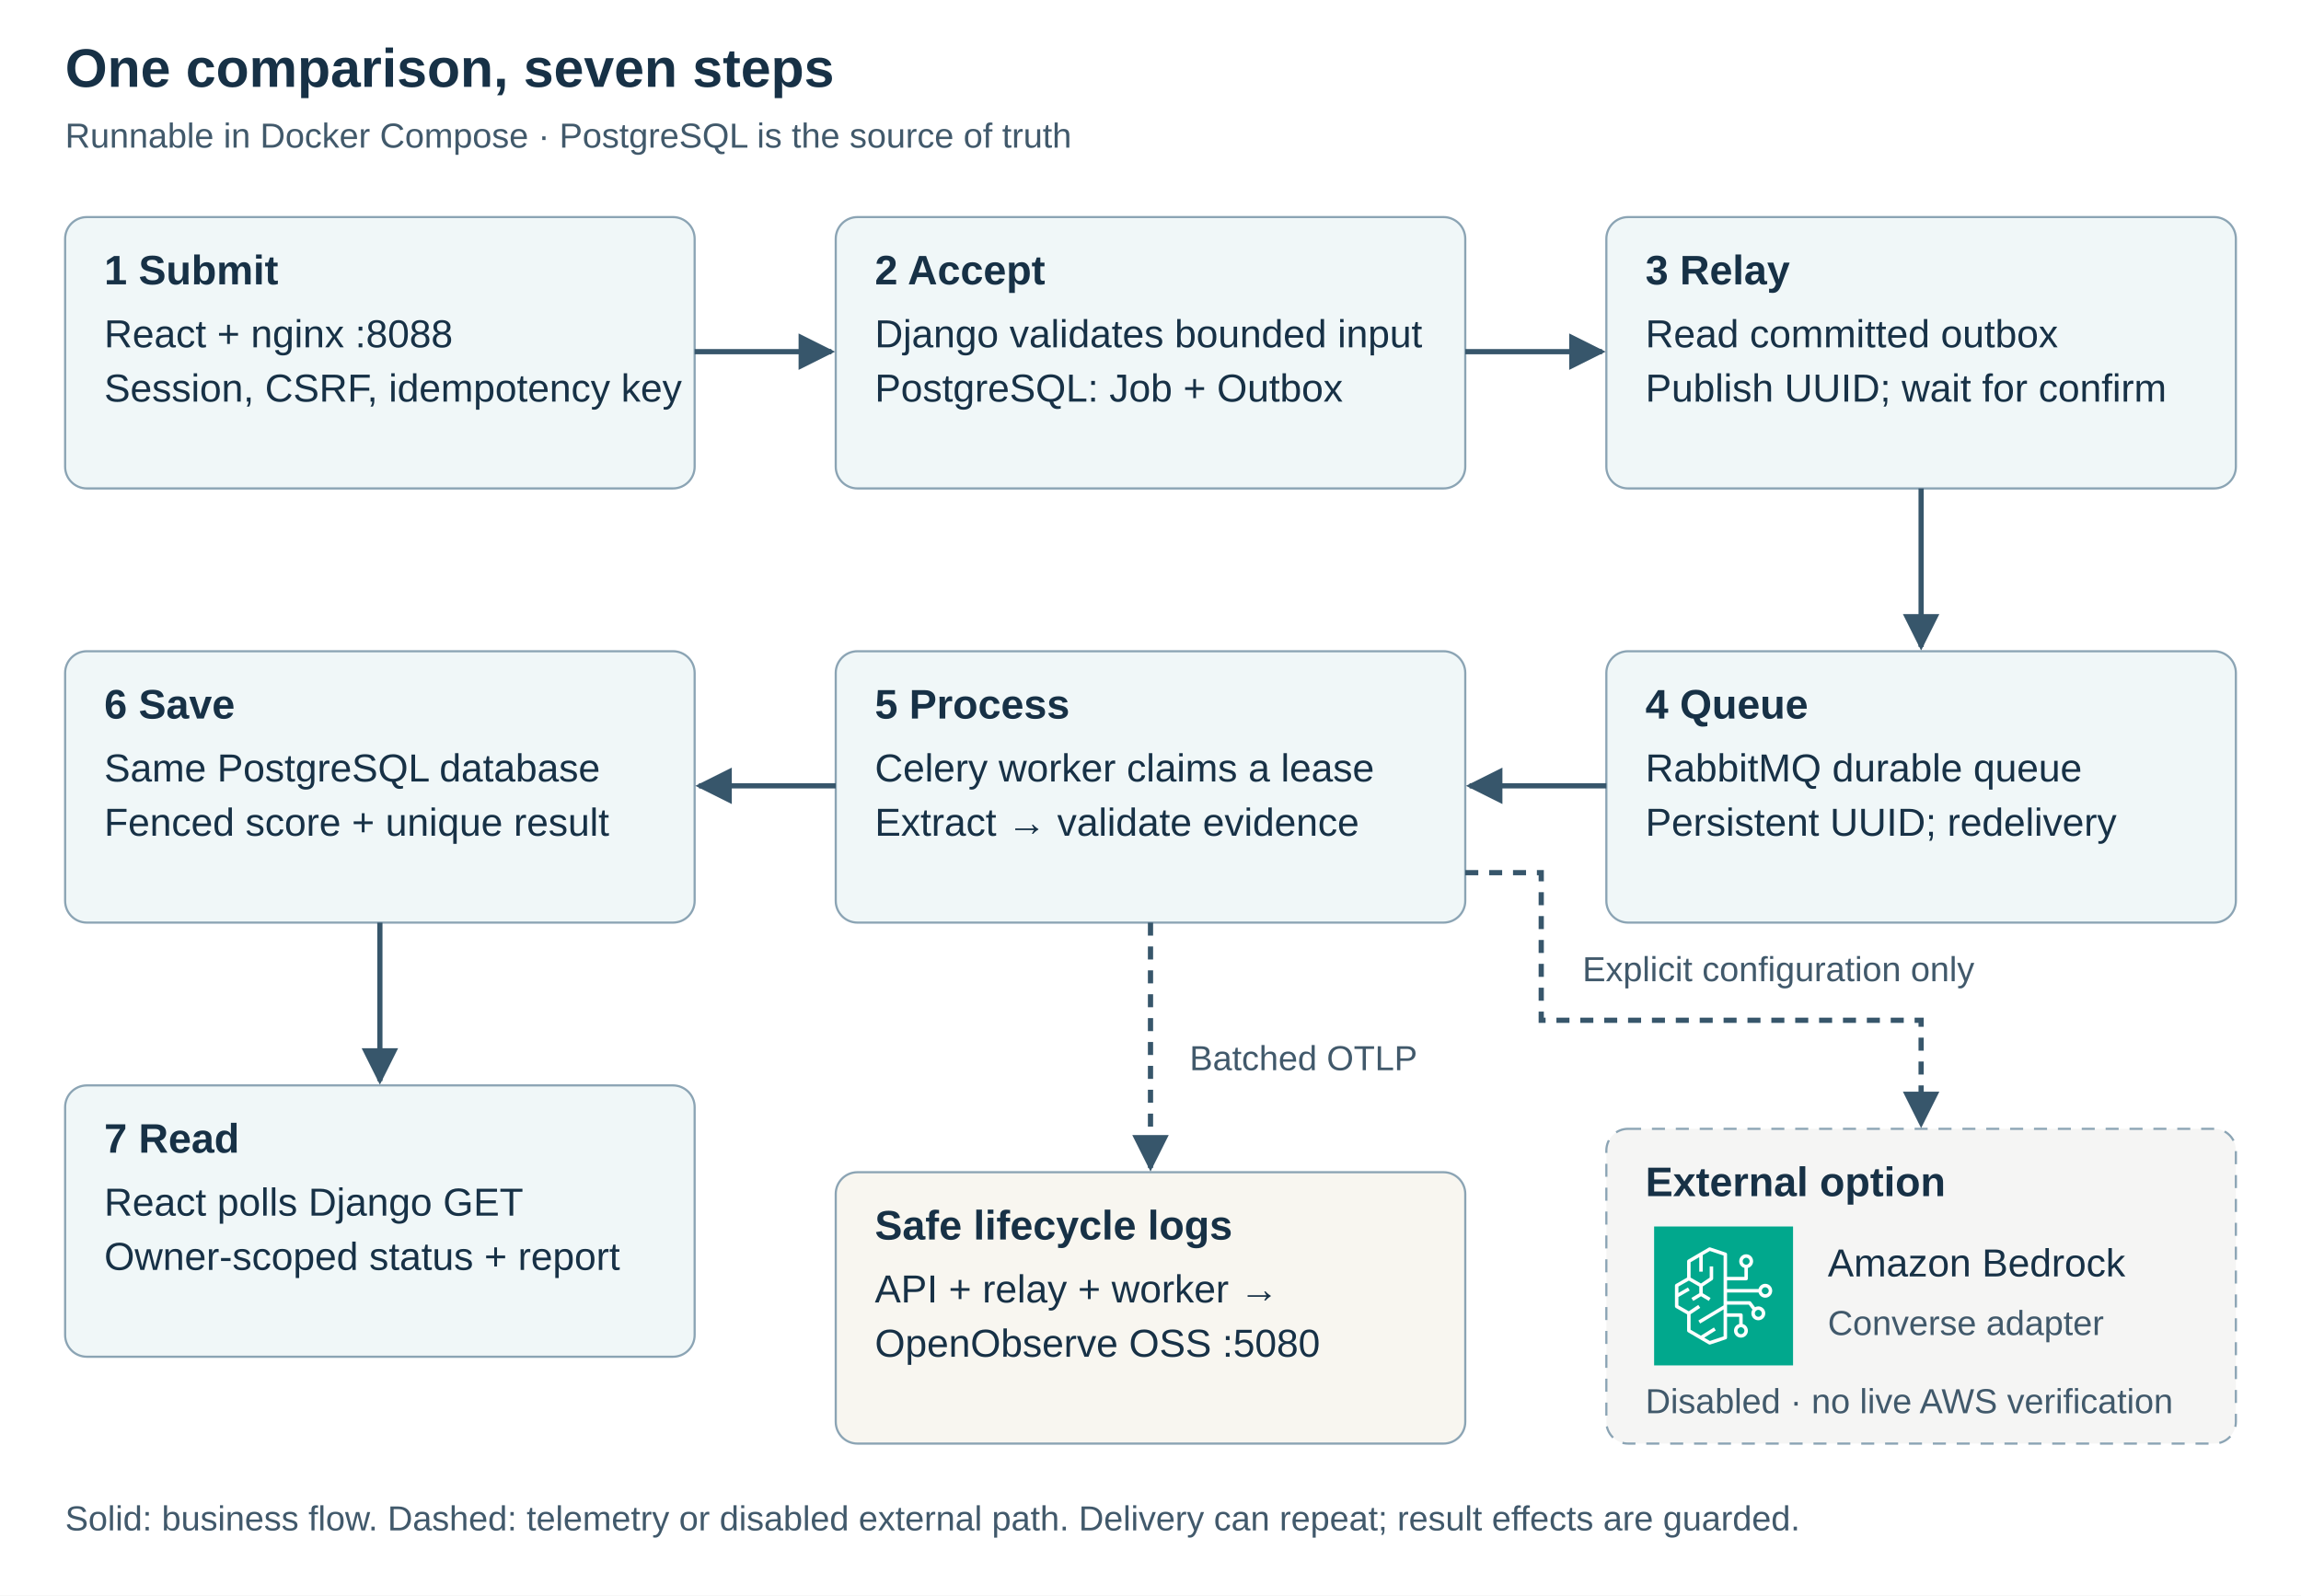
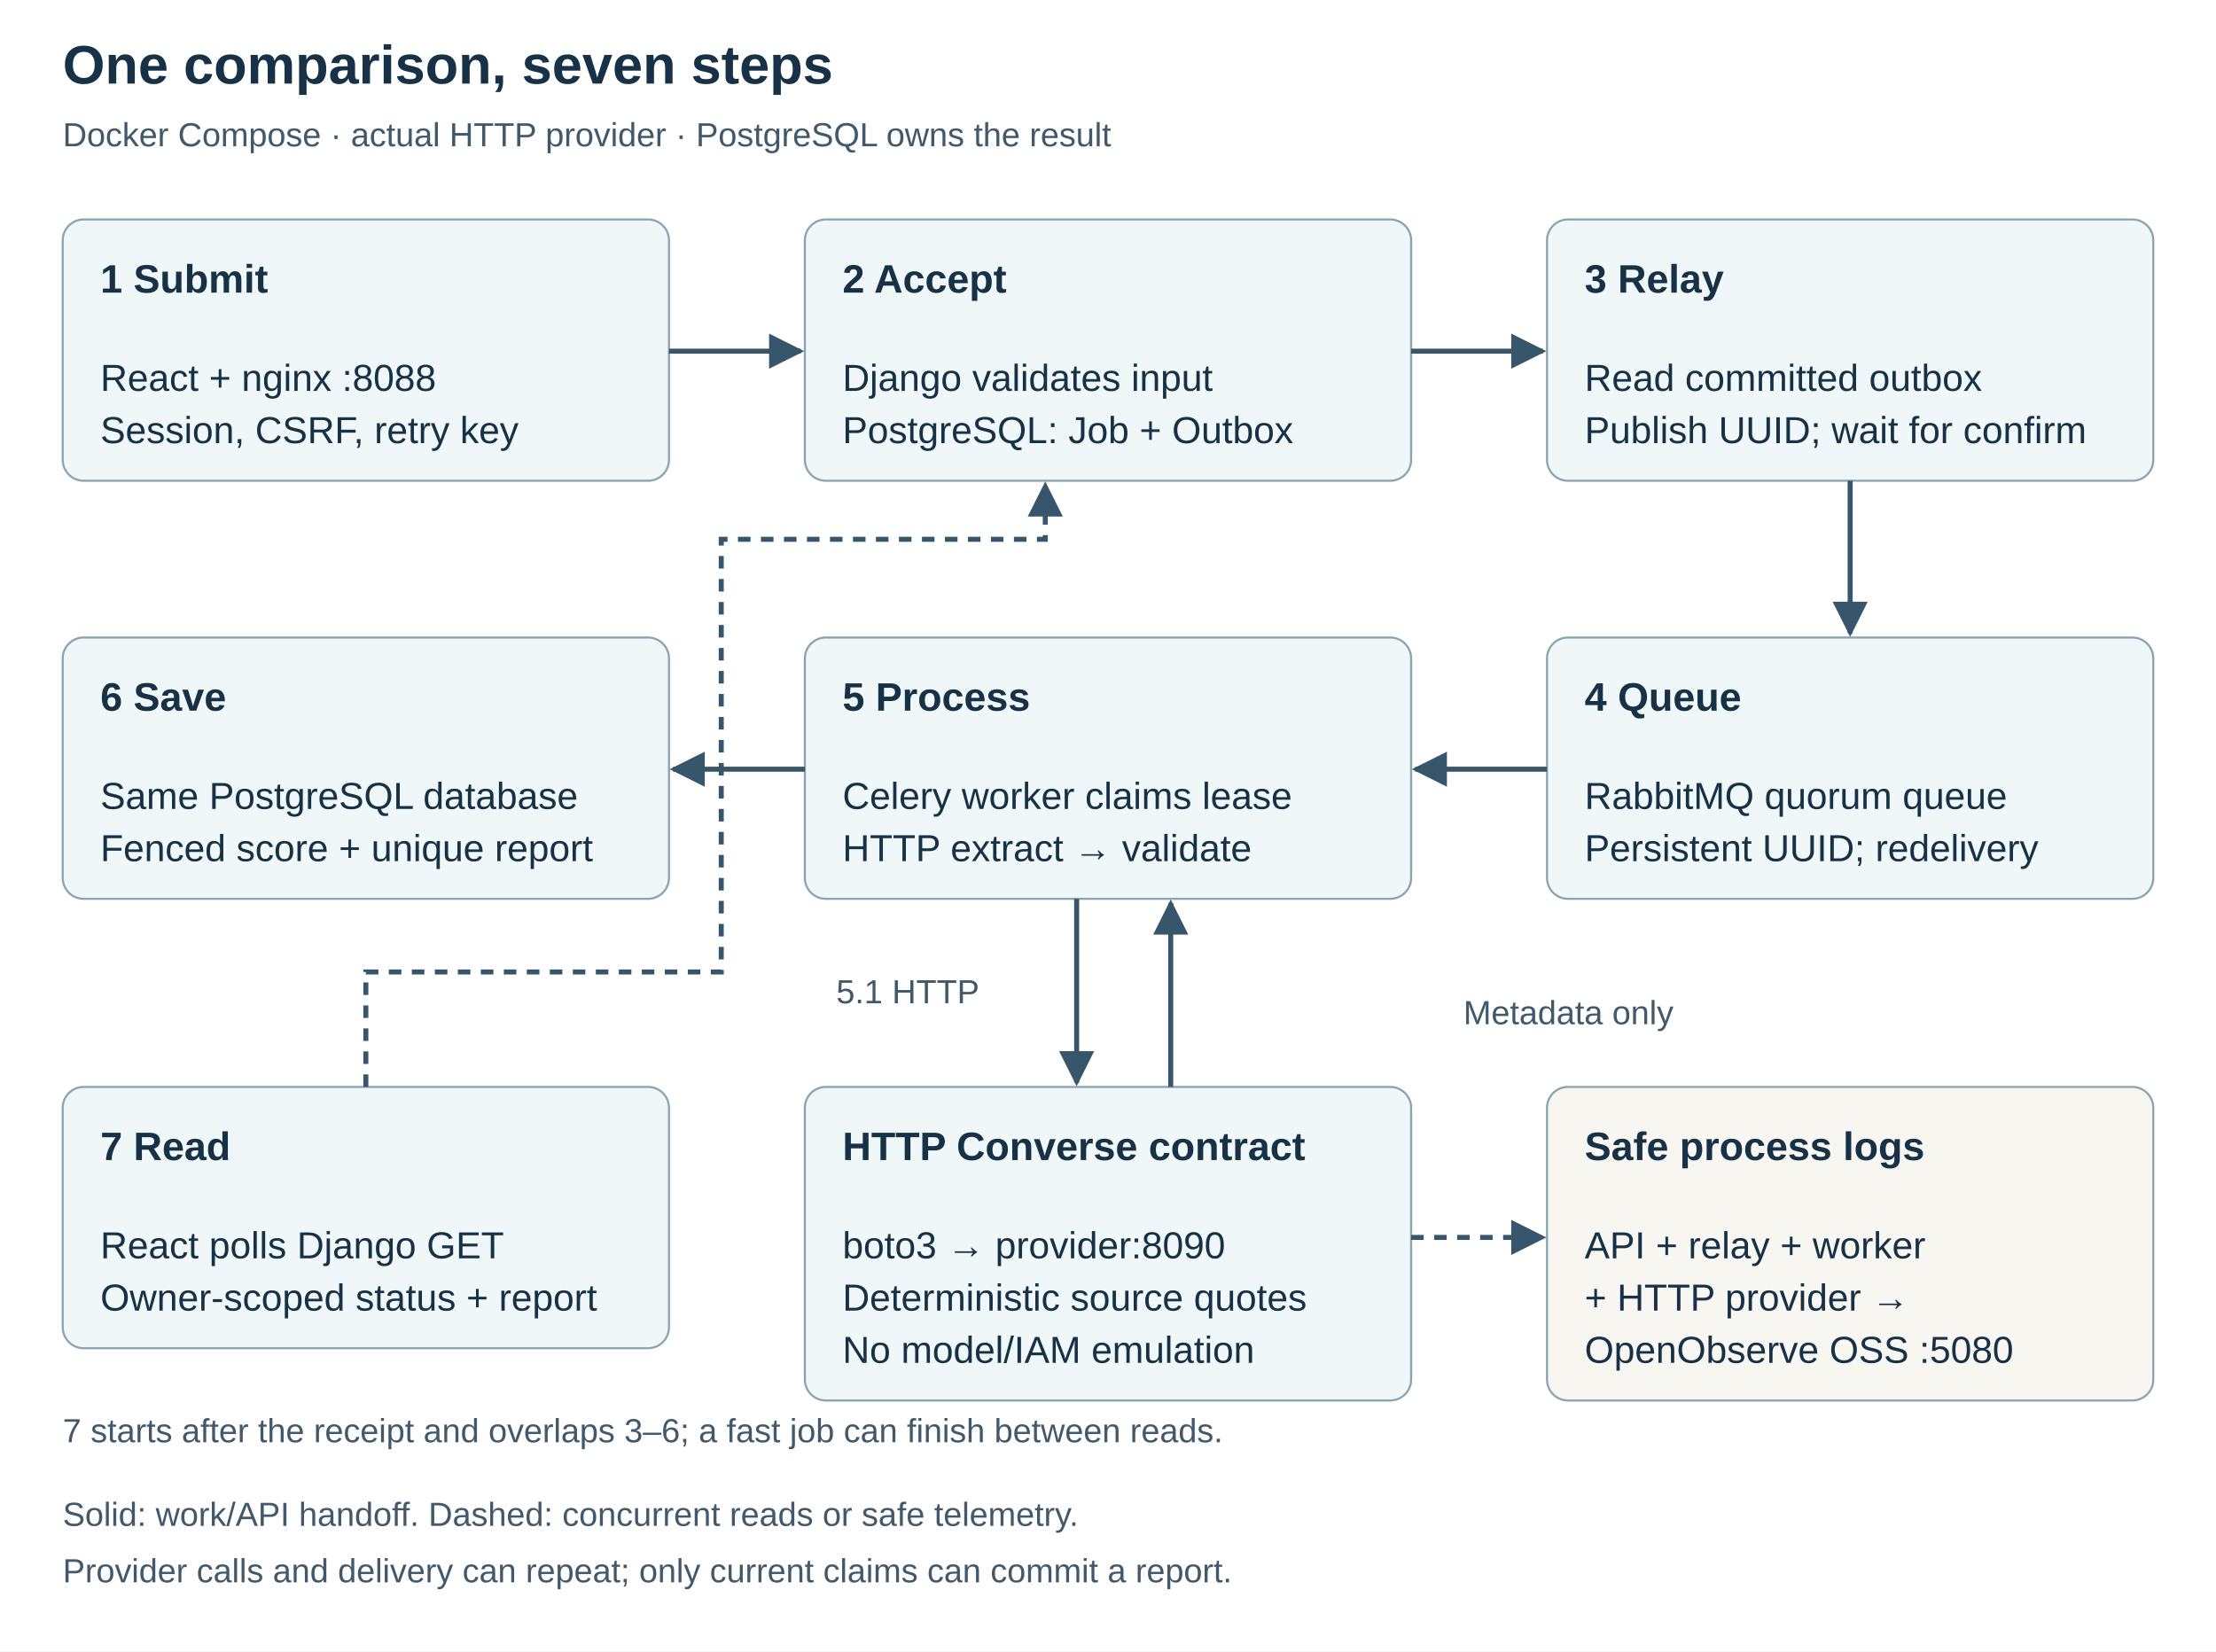
- <svg xmlns="http://www.w3.org/2000/svg" width="1060" height="735" viewBox="0 0 1060 735" role="img" aria-labelledby="title desc">
+ <svg xmlns="http://www.w3.org/2000/svg" width="1060" height="790" viewBox="0 0 1060 790" role="img" aria-labelledby="diagram-title diagram-description">
  <defs>
    <marker id="arrow" viewBox="0 0 10 10" refX="9" refY="5" markerWidth="7" markerHeight="7" orient="auto-start-reverse">
      <path d="M0 0L10 5L0 10Z" fill="#37566b" />
    </marker>
  </defs>
-   <rect width="1060" height="735" fill="#fff" />
-   <style>text{font-family:Arial,Helvetica,sans-serif;fill:#173146}.title{font-size:25px;font-weight:700}.body{font-size:18px}.small{font-size:16px;fill:#41596b}.label{font-size:19px;font-weight:700}.path{fill:none;stroke:#37566b;stroke-width:2.4;marker-end:url(#arrow)}.dashed{stroke-dasharray:6 5}</style>
+   <rect width="1060" height="790" fill="#fff" />
+   <style>text{font-family:Arial,Helvetica,sans-serif;fill:#173146}.title{font-size:26px;font-weight:700}.label{font-size:19px;font-weight:700}.body{font-size:18px}.small{font-size:16px;fill:#41596b}.path{fill:none;stroke:#37566b;stroke-width:2.4;marker-end:url(#arrow)}.dashed{stroke-dasharray:6 5}</style>
  <text x="30" y="40" class="title">One comparison, seven steps</text>
-   <text x="30" y="68" class="small">Runnable in Docker Compose · PostgreSQL is the source of truth</text>
-   <rect x="30" y="100" width="290" height="125" rx="10" fill="#f0f7f8" stroke="#8ba4b4" />
-   <text x="48" y="131" class="label">1  Submit</text>
-   <text x="48" y="160" class="body">React + nginx :8088</text>
-   <text x="48" y="185" class="body">Session, CSRF, idempotency key</text>
-   <rect x="385" y="100" width="290" height="125" rx="10" fill="#f0f7f8" stroke="#8ba4b4" />
-   <text x="403" y="131" class="label">2  Accept</text>
-   <text x="403" y="160" class="body">Django validates bounded input</text>
-   <text x="403" y="185" class="body">PostgreSQL: Job + Outbox</text>
-   <rect x="740" y="100" width="290" height="125" rx="10" fill="#f0f7f8" stroke="#8ba4b4" />
-   <text x="758" y="131" class="label">3  Relay</text>
-   <text x="758" y="160" class="body">Read committed outbox</text>
-   <text x="758" y="185" class="body">Publish UUID; wait for confirm</text>
-   <path class="path" d="M320 162H383" />
-   <path class="path" d="M675 162H738" />
-   <path class="path" d="M885 225V298" />
-   <rect x="740" y="300" width="290" height="125" rx="10" fill="#f0f7f8" stroke="#8ba4b4" />
-   <text x="758" y="331" class="label">4  Queue</text>
-   <text x="758" y="360" class="body">RabbitMQ durable queue</text>
-   <text x="758" y="385" class="body">Persistent UUID; redelivery</text>
-   <rect x="385" y="300" width="290" height="125" rx="10" fill="#f0f7f8" stroke="#8ba4b4" />
-   <text x="403" y="331" class="label">5  Process</text>
-   <text x="403" y="360" class="body">Celery worker claims a lease</text>
-   <text x="403" y="385" class="body">Extract → validate evidence</text>
-   <rect x="30" y="300" width="290" height="125" rx="10" fill="#f0f7f8" stroke="#8ba4b4" />
-   <text x="48" y="331" class="label">6  Save</text>
-   <text x="48" y="360" class="body">Same PostgreSQL database</text>
-   <text x="48" y="385" class="body">Fenced score + unique result</text>
-   <path class="path" d="M740 362H677" />
-   <path class="path" d="M385 362H322" />
-   <path class="path" d="M175 425V498" />
-   <rect x="30" y="500" width="290" height="125" rx="10" fill="#f0f7f8" stroke="#8ba4b4" />
-   <text x="48" y="531" class="label">7  Read</text>
-   <text x="48" y="560" class="body">React polls Django GET</text>
-   <text x="48" y="585" class="body">Owner-scoped status + report</text>
-   <rect x="385" y="540" width="290" height="125" rx="10" fill="#f8f6f0" stroke="#8ba4b4" />
-   <text x="403" y="571" class="label">Safe lifecycle logs</text>
-   <text x="403" y="600" class="body">API + relay + worker →</text>
-   <text x="403" y="625" class="body">OpenObserve OSS :5080</text>
-   <path class="path dashed" d="M530 425V538" />
-   <text x="548" y="493" class="small">Batched OTLP</text>
-   <rect x="740" y="520" width="290" height="145" rx="10" fill="#f5f5f4" stroke="#8ba4b4" stroke-dasharray="6 5" />
-   <text x="758" y="551" class="label">External option</text>
-   <svg width="64" height="64" viewBox="0 0 80 80" version="1.1" x="762" y="565">
-     <g id="Icon-Architecture/64/Arch_Amazon-Bedrock_64" stroke="none" stroke-width="1" fill="none" fill-rule="evenodd">
-       <g id="Icon-Architecture-BG/64/Machine-Learning" fill="#01A88D">
-         <rect id="Rectangle" x="0" y="0" width="80" height="80" />
-       </g>
-       <g id="Icon-Service/64/Amazon-Bedrock_64" transform="translate(12, 12)" fill="#FFFFFF">
-         <path d="M52,27 C50.897,27 50,26.103 50,25 C50,23.897 50.897,23 52,23 C53.103,23 54,23.897 54,25 C54,26.103 53.103,27 52,27 L52,27 Z M20.113,53.908 L16.865,52.014 L23.53,47.848 L22.47,46.152 L14.913,50.875 L9,47.426 L9,38.535 L14.555,34.832 L13.445,33.168 L7.959,36.825 L2,33.42 L2,28.58 L8.496,24.868 L7.504,23.132 L2,26.277 L2,22.58 L8,19.152 L14,22.58 L14,26.434 L9.485,29.143 L10.515,30.857 L15,28.166 L19.485,30.857 L20.515,29.143 L16,26.434 L16,22.535 L21.555,18.832 C21.833,18.646 22,18.334 22,18 L22,11 L20,11 L20,17.465 L14.959,20.825 L9,17.42 L9,8.574 L14,5.658 L14,14 L16,14 L16,4.491 L20.113,2.092 L28,4.721 L28,33.434 L13.485,42.143 L14.515,43.857 L28,35.766 L28,51.279 L20.113,53.908 Z M50,38 C50,39.103 49.103,40 48,40 C46.897,40 46,39.103 46,38 C46,36.897 46.897,36 48,36 C49.103,36 50,36.897 50,38 L50,38 Z M40,48 C40,49.103 39.103,50 38,50 C36.897,50 36,49.103 36,48 C36,46.897 36.897,46 38,46 C39.103,46 40,46.897 40,48 L40,48 Z M39,8 C39,6.897 39.897,6 41,6 C42.103,6 43,6.897 43,8 C43,9.103 42.103,10 41,10 C39.897,10 39,9.103 39,8 L39,8 Z M52,21 C50.141,21 48.589,22.28 48.142,24 L30,24 L30,19 L41,19 C41.553,19 42,18.552 42,18 L42,11.858 C43.72,11.411 45,9.858 45,8 C45,5.794 43.206,4 41,4 C38.794,4 37,5.794 37,8 C37,9.858 38.28,11.411 40,11.858 L40,17 L30,17 L30,4 C30,3.569 29.725,3.188 29.316,3.051 L20.316,0.051 C20.042,-0.039 19.744,-0.009 19.496,0.136 L7.496,7.136 C7.188,7.315 7,7.645 7,8 L7,17.42 L0.504,21.132 C0.192,21.31 0,21.641 0,22 L0,34 C0,34.359 0.192,34.69 0.504,34.868 L7,38.58 L7,48 C7,48.355 7.188,48.685 7.496,48.864 L19.496,55.864 C19.65,55.954 19.825,56 20,56 C20.106,56 20.213,55.983 20.316,55.949 L29.316,52.949 C29.725,52.812 30,52.431 30,52 L30,40 L37,40 L37,44.142 C35.28,44.589 34,46.142 34,48 C34,50.206 35.794,52 38,52 C40.206,52 42,50.206 42,48 C42,46.142 40.72,44.589 39,44.142 L39,39 C39,38.448 38.553,38 38,38 L30,38 L30,33 L42.5,33 L44.638,35.85 C44.239,36.472 44,37.207 44,38 C44,40.206 45.794,42 48,42 C50.206,42 52,40.206 52,38 C52,35.794 50.206,34 48,34 C47.316,34 46.682,34.188 46.119,34.492 L43.8,31.4 C43.611,31.148 43.314,31 43,31 L30,31 L30,26 L48.142,26 C48.589,27.72 50.141,29 52,29 C54.206,29 56,27.206 56,25 C56,22.794 54.206,21 52,21 L52,21 Z" id="Fill-1" />
-       </g>
-     </g>
-   </svg>
-   <text x="842" y="588" class="body">Amazon Bedrock</text>
-   <text x="842" y="615" class="small">Converse adapter</text>
-   <text x="758" y="651" class="small">Disabled · no live AWS verification</text>
-   <path class="path dashed" d="M675 402H710V470H885V518" />
-   <text x="729" y="452" class="small">Explicit configuration only</text>
-   <text x="30" y="705" class="small">Solid: business flow. Dashed: telemetry or disabled external path. Delivery can repeat; result effects are guarded.</text>
+   <text x="30" y="70" class="small">Docker Compose · actual HTTP provider · PostgreSQL owns the result</text>
+   <rect x="30" y="105" width="290" height="125" rx="10" fill="#f0f7f8" stroke="#8ba4b4" />
+   <text x="48" y="140" class="label">1  Submit</text>
+   <text x="48" y="187" class="body">React + nginx :8088</text>
+   <text x="48" y="212" class="body">Session, CSRF, retry key</text>
+   <rect x="385" y="105" width="290" height="125" rx="10" fill="#f0f7f8" stroke="#8ba4b4" />
+   <text x="403" y="140" class="label">2  Accept</text>
+   <text x="403" y="187" class="body">Django validates input</text>
+   <text x="403" y="212" class="body">PostgreSQL: Job + Outbox</text>
+   <rect x="740" y="105" width="290" height="125" rx="10" fill="#f0f7f8" stroke="#8ba4b4" />
+   <text x="758" y="140" class="label">3  Relay</text>
+   <text x="758" y="187" class="body">Read committed outbox</text>
+   <text x="758" y="212" class="body">Publish UUID; wait for confirm</text>
+   <rect x="740" y="305" width="290" height="125" rx="10" fill="#f0f7f8" stroke="#8ba4b4" />
+   <text x="758" y="340" class="label">4  Queue</text>
+   <text x="758" y="387" class="body">RabbitMQ quorum queue</text>
+   <text x="758" y="412" class="body">Persistent UUID; redelivery</text>
+   <rect x="385" y="305" width="290" height="125" rx="10" fill="#f0f7f8" stroke="#8ba4b4" />
+   <text x="403" y="340" class="label">5  Process</text>
+   <text x="403" y="387" class="body">Celery worker claims lease</text>
+   <text x="403" y="412" class="body">HTTP extract → validate</text>
+   <rect x="30" y="305" width="290" height="125" rx="10" fill="#f0f7f8" stroke="#8ba4b4" />
+   <text x="48" y="340" class="label">6  Save</text>
+   <text x="48" y="387" class="body">Same PostgreSQL database</text>
+   <text x="48" y="412" class="body">Fenced score + unique report</text>
+   <rect x="30" y="520" width="290" height="125" rx="10" fill="#f0f7f8" stroke="#8ba4b4" />
+   <text x="48" y="555" class="label">7  Read</text>
+   <text x="48" y="602" class="body">React polls Django GET</text>
+   <text x="48" y="627" class="body">Owner-scoped status + report</text>
+   <path class="path" d="M320 168H383" />
+   <path class="path" d="M675 168H738" />
+   <path class="path" d="M885 230V303" />
+   <path class="path" d="M740 368H677" />
+   <path class="path" d="M385 368H322" />
+   <rect x="385" y="520" width="290" height="150" rx="10" fill="#f0f7f8" stroke="#8ba4b4" />
+   <text x="403" y="555" class="label">HTTP Converse contract</text>
+   <text x="403" y="602" class="body">boto3 → provider:8090</text>
+   <text x="403" y="627" class="body">Deterministic source quotes</text>
+   <text x="403" y="652" class="body">No model/IAM emulation</text>
+   <path class="path" d="M515 430V518" />
+   <path class="path" d="M560 520V432" />
+   <text x="400" y="480" class="small">5.1 HTTP</text>
+   <rect x="740" y="520" width="290" height="150" rx="10" fill="#f8f6f0" stroke="#8ba4b4" />
+   <text x="758" y="555" class="label">Safe process logs</text>
+   <text x="758" y="602" class="body">API + relay + worker</text>
+   <text x="758" y="627" class="body">+ HTTP provider →</text>
+   <text x="758" y="652" class="body">OpenObserve OSS :5080</text>
+   <path class="path dashed" d="M675 592H738" />
+   <text x="700" y="490" class="small">Metadata only</text>
+   <path class="path dashed" d="M175 520V465H345V258H500V232" />
+   <text x="30" y="690" class="small">7 starts after the receipt and overlaps 3–6; a fast job can finish between reads.</text>
+   <text x="30" y="730" class="small">Solid: work/API handoff. Dashed: concurrent reads or safe telemetry.</text>
+   <text x="30" y="757" class="small">Provider calls and delivery can repeat; only current claims can commit a report.</text>
</svg>
